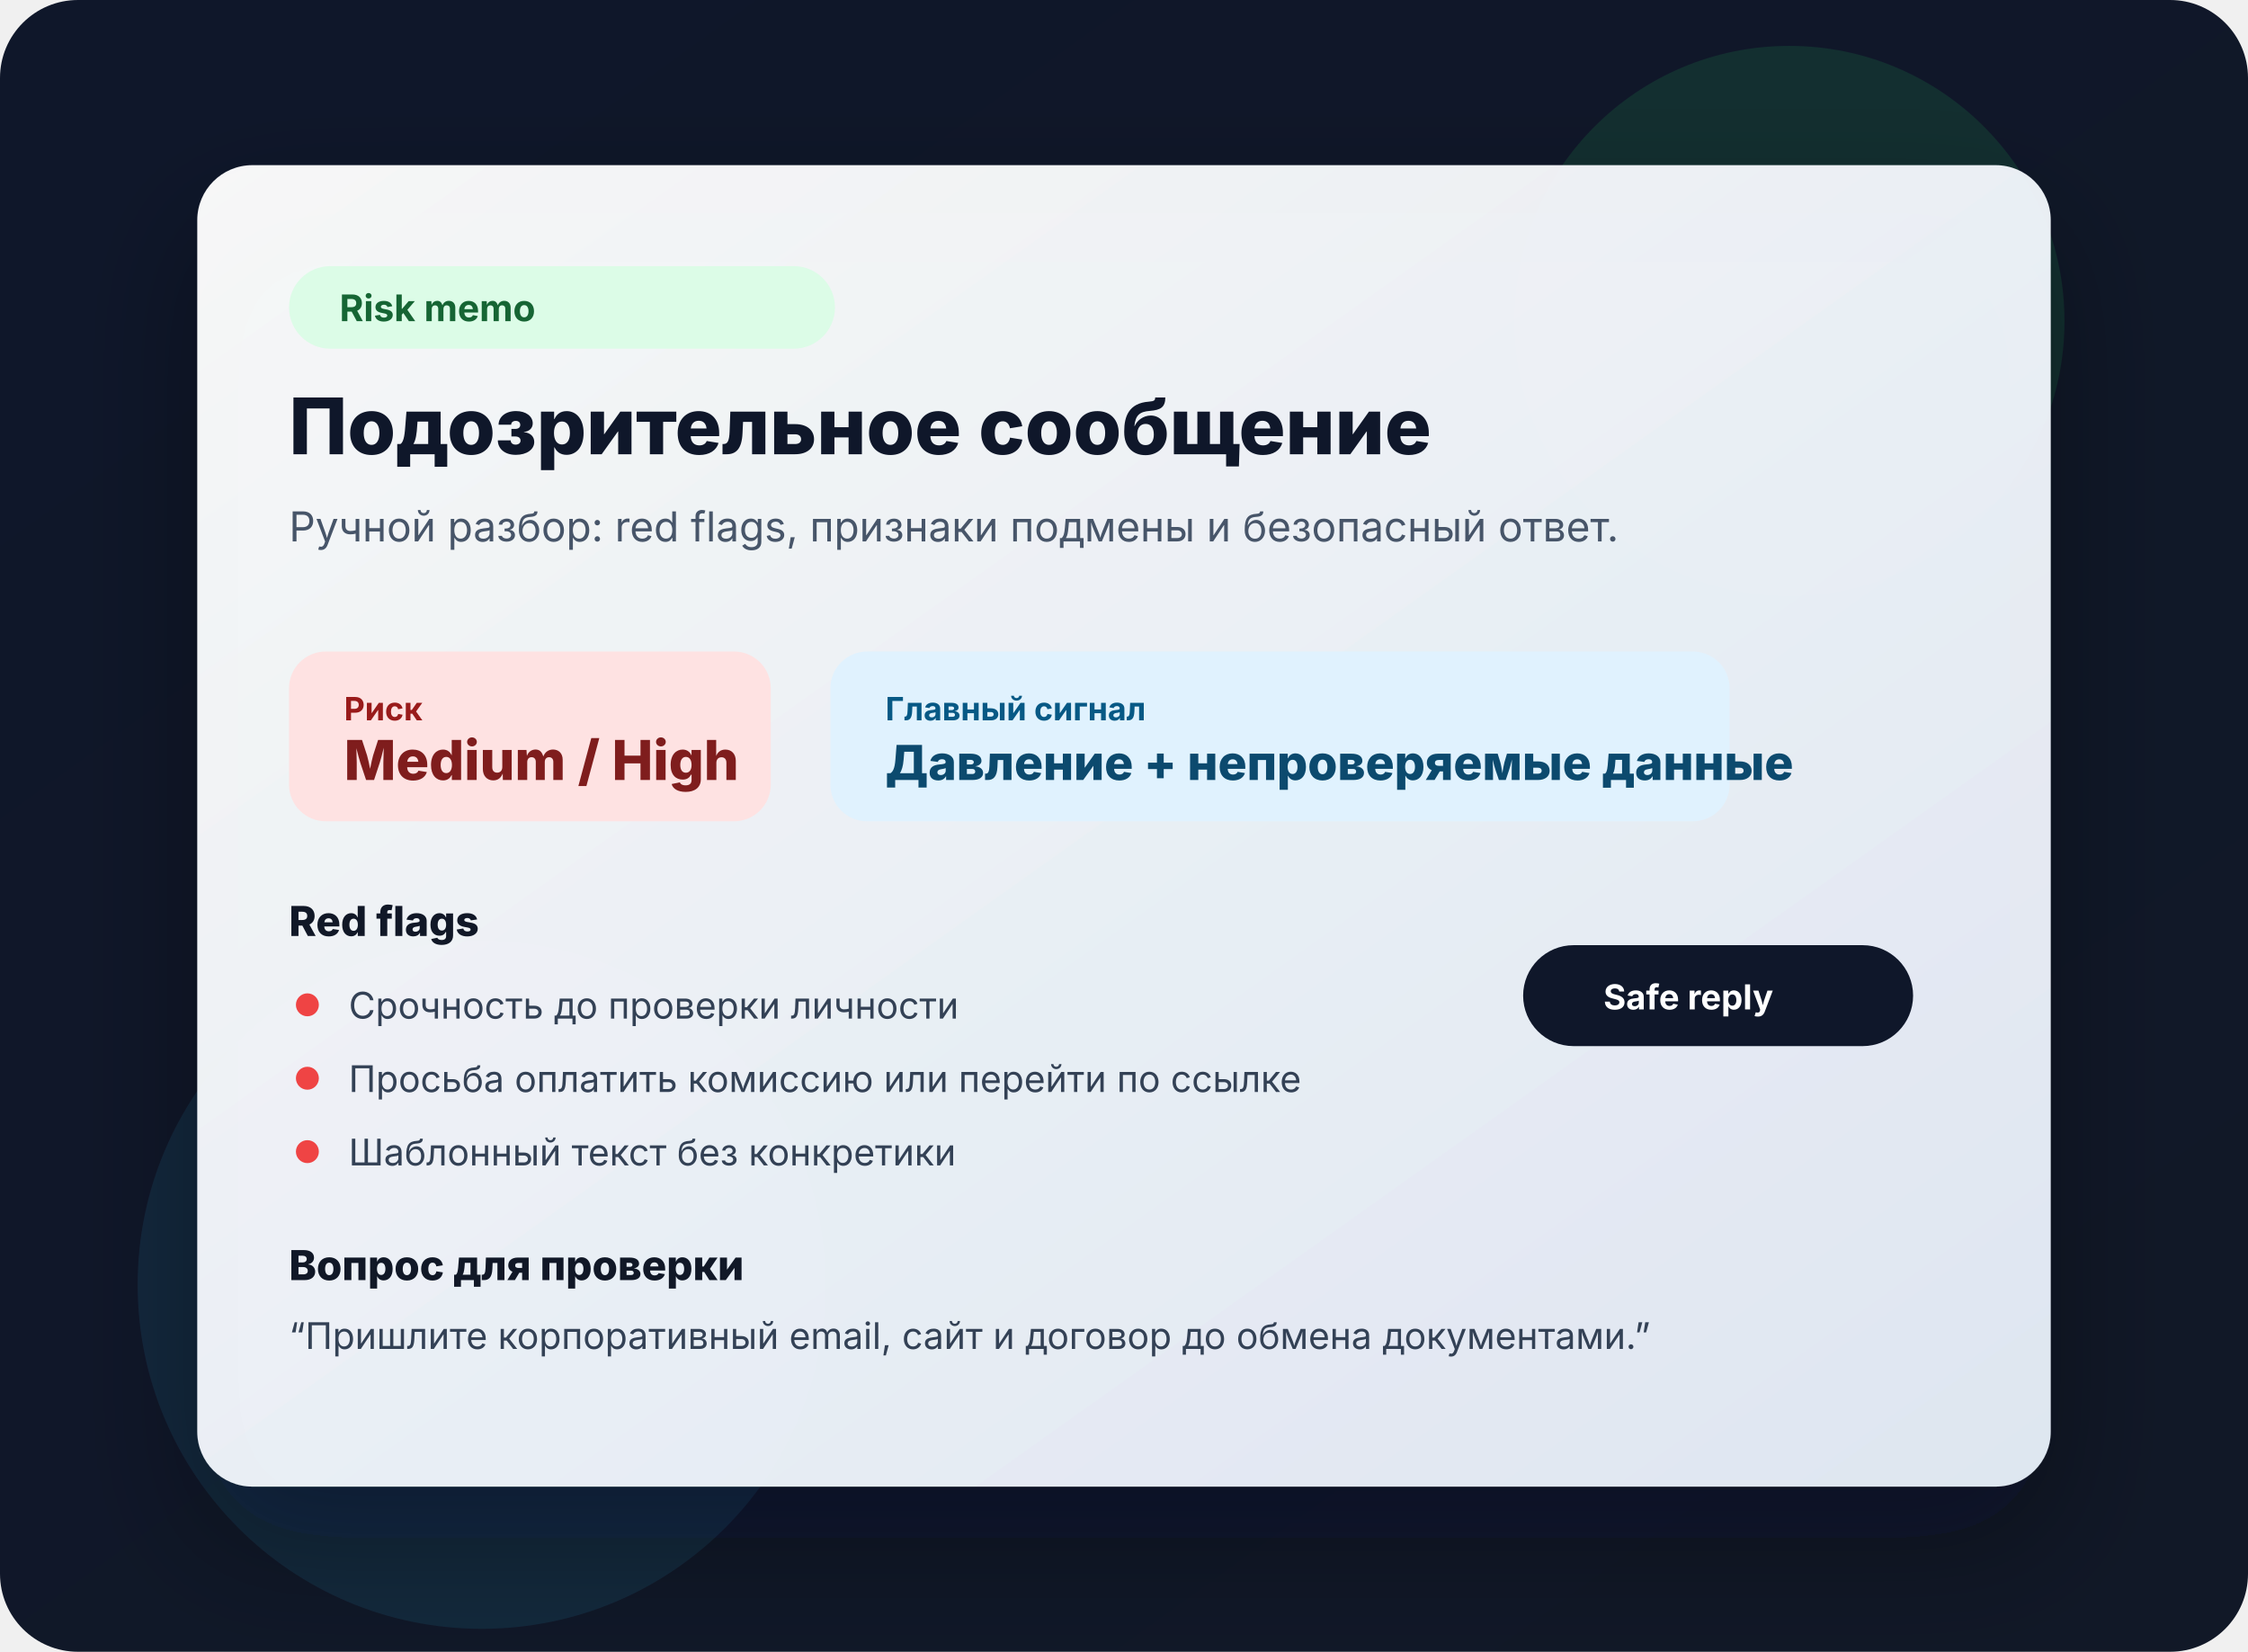
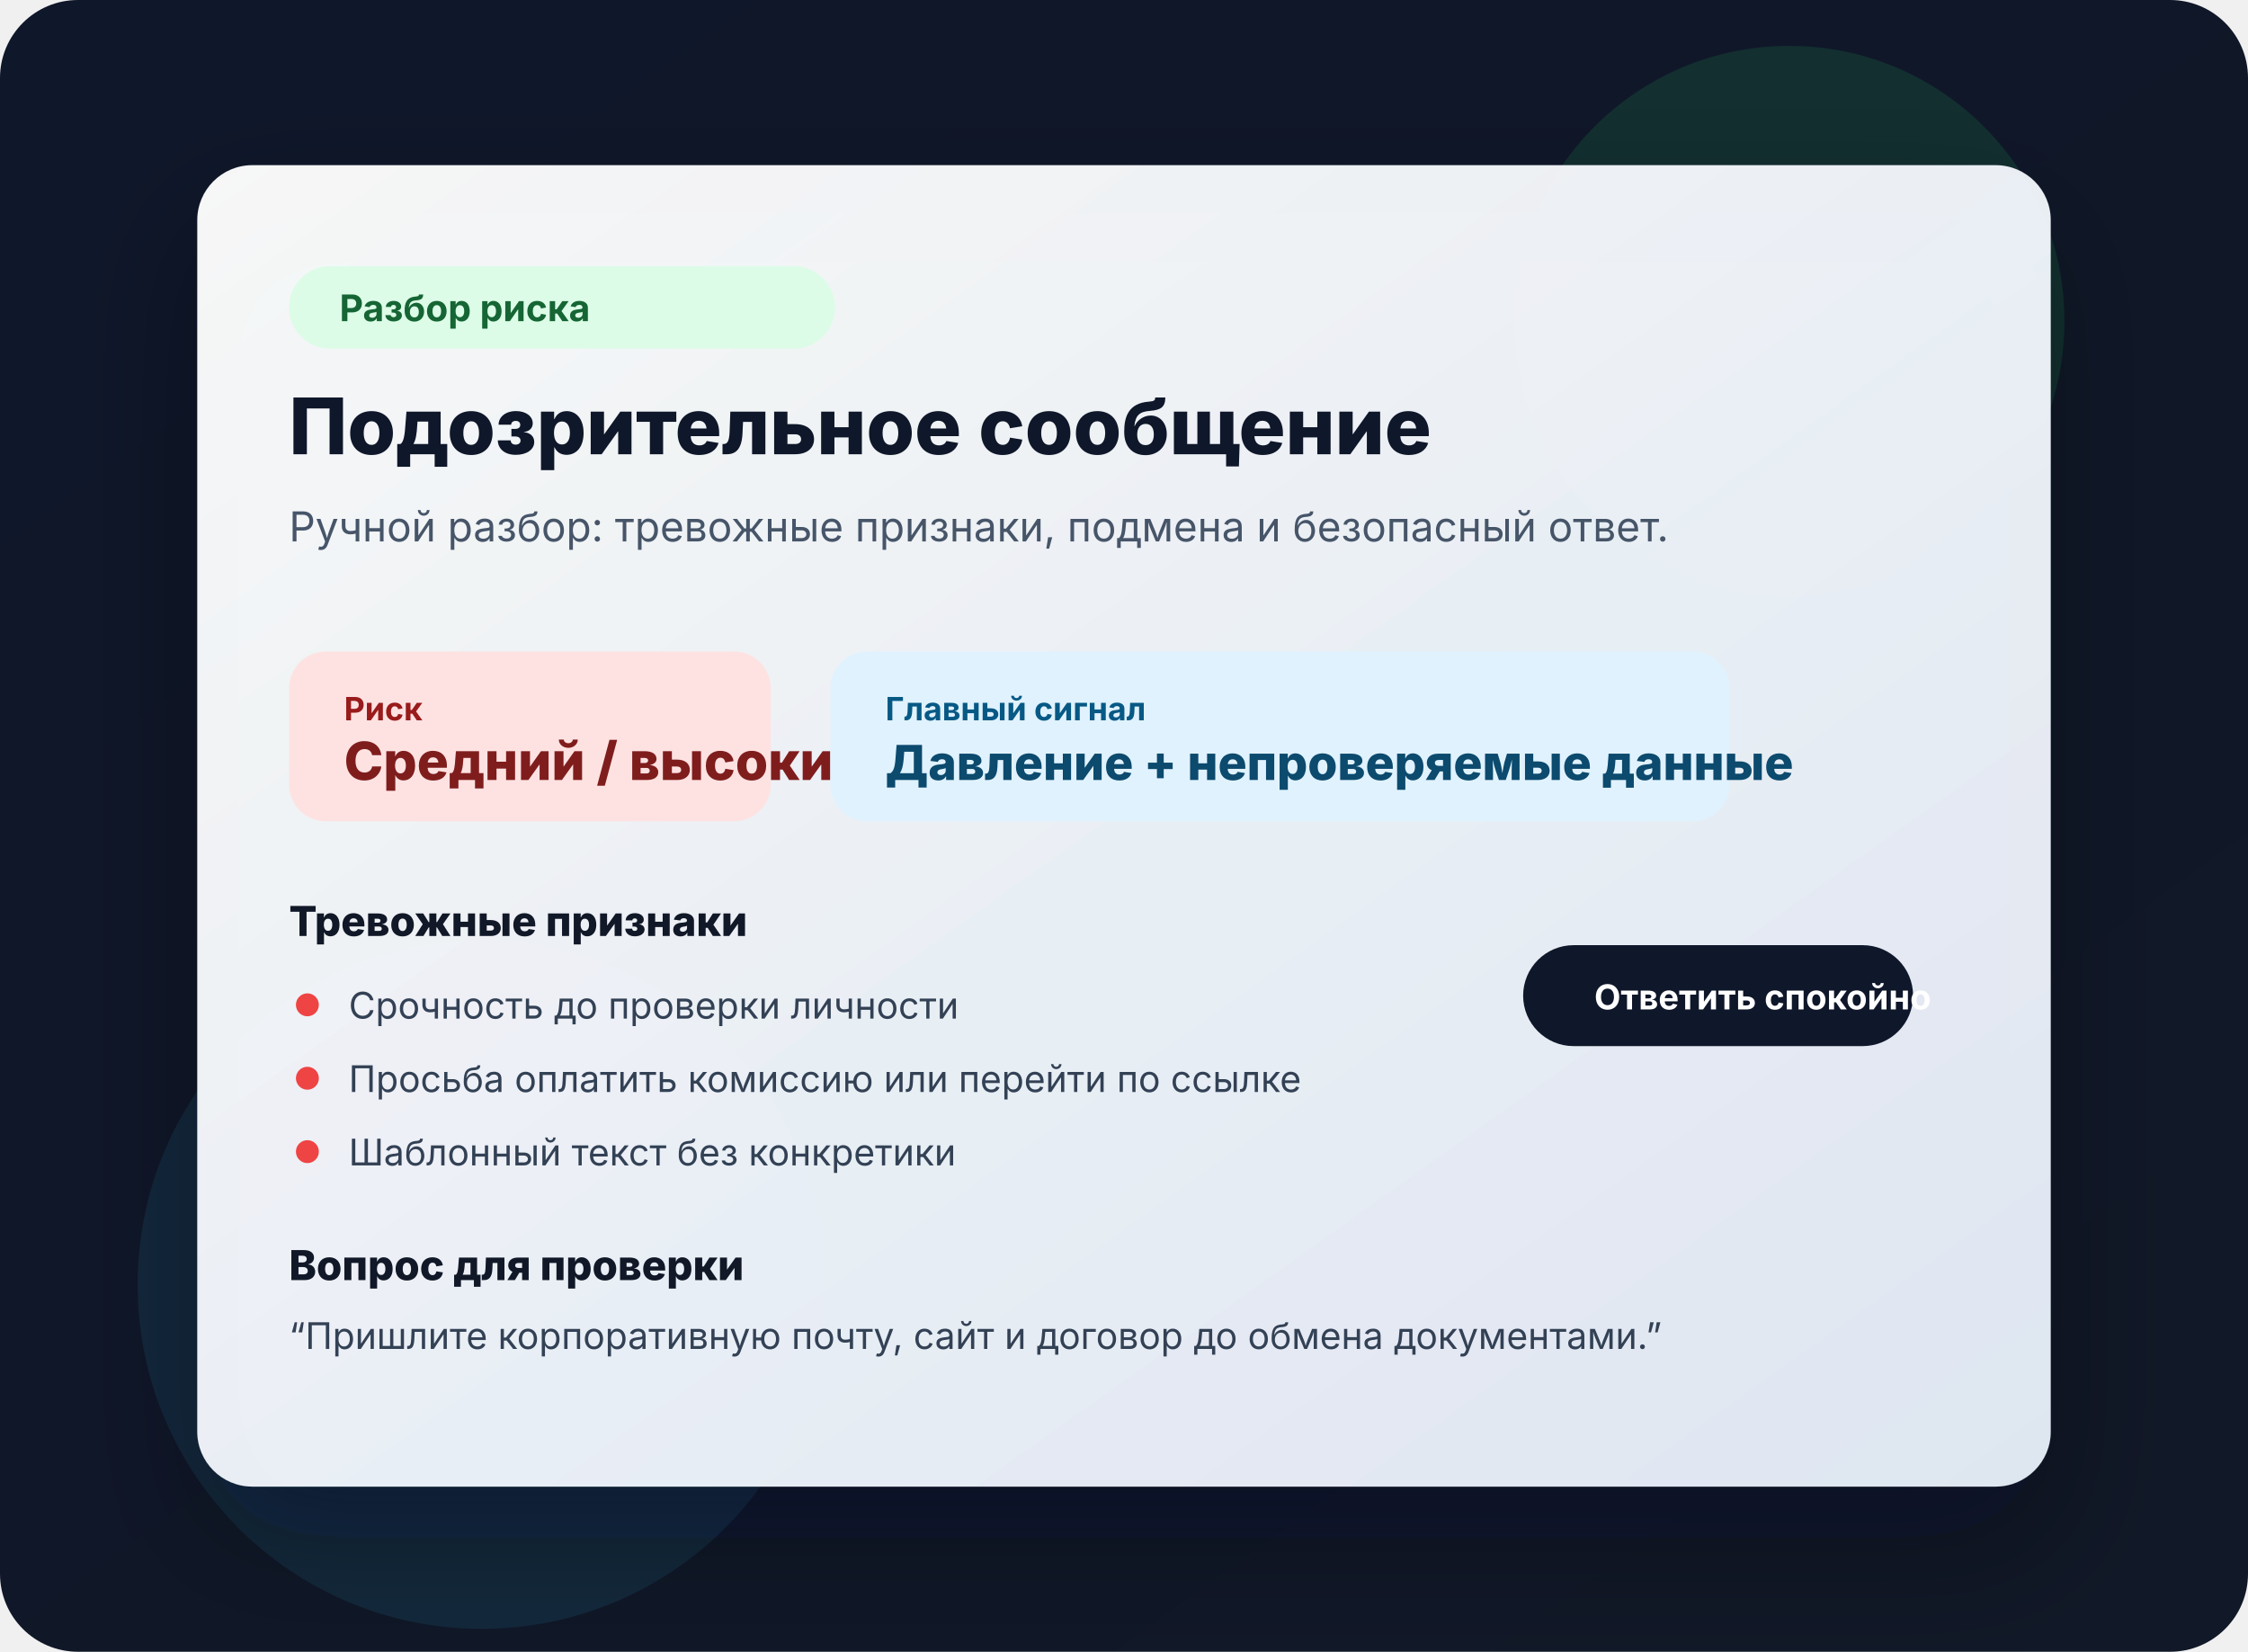
<svg xmlns="http://www.w3.org/2000/svg" width="980" height="720" viewBox="0 0 980 720" role="img" aria-labelledby="title desc">
  <defs>
    <linearGradient id="bg" x1="0" y1="0" x2="1" y2="1">
      <stop offset="0" stop-color="#0f172a" />
      <stop offset="1" stop-color="#111827" />
    </linearGradient>
    <linearGradient id="panel" x1="0" y1="0" x2="1" y2="1">
      <stop offset="0" stop-color="#ffffff" stop-opacity=".96" />
      <stop offset="1" stop-color="#e5edf8" stop-opacity=".96" />
    </linearGradient>
    <filter id="shadow" x="-20%" y="-20%" width="140%" height="140%">
      <feDropShadow dx="0" dy="24" stdDeviation="28" flood-color="#020617" flood-opacity=".35" />
    </filter>
  </defs>
  <rect width="980" height="720" rx="34" fill="url(#bg)" />
  <circle cx="780" cy="140" r="120" fill="#22c55e" opacity=".14" />
  <circle cx="210" cy="560" r="150" fill="#38bdf8" opacity=".10" />
  <g filter="url(#shadow)">
    <rect x="86" y="72" width="808" height="576" rx="24" fill="url(#panel)" />
  </g>
  <rect x="126" y="116" width="238" height="36" rx="18" fill="#dcfce7" />
-   <text x="148" y="140" font-family="Inter, Arial, sans-serif" font-size="16" font-weight="700" fill="#166534">Risk memo</text>
+   <text x="148" y="140" font-family="Inter, Arial, sans-serif" font-size="16" font-weight="700" fill="#166534">Разбор риска</text>
  <text x="126" y="198" font-family="Inter, Arial, sans-serif" font-size="34" font-weight="800" fill="#0f172a">Подозрительное сообщение</text>
-   <text x="126" y="236" font-family="Inter, Arial, sans-serif" font-size="18" fill="#475569">Ручной разбор: red flags, признаки подмены и безопасный ответ.</text>
+   <text x="126" y="236" font-family="Inter, Arial, sans-serif" font-size="18" fill="#475569">Ручной разбор: тревожные признаки, подмена и безопасный ответ.</text>
  <rect x="126" y="284" width="210" height="74" rx="16" fill="#fee2e2" />
  <text x="150" y="314" font-family="Inter, Arial, sans-serif" font-size="14" font-weight="700" fill="#991b1b">Риск</text>
-   <text x="150" y="340" font-family="Inter, Arial, sans-serif" font-size="24" font-weight="800" fill="#7f1d1d">Medium / High</text>
+   <text x="150" y="340" font-family="Inter, Arial, sans-serif" font-size="23" font-weight="800" fill="#7f1d1d">Средний / высокий</text>
  <rect x="362" y="284" width="392" height="74" rx="16" fill="#e0f2fe" />
  <text x="386" y="314" font-family="Inter, Arial, sans-serif" font-size="14" font-weight="700" fill="#075985">Главный сигнал</text>
  <text x="386" y="340" font-family="Inter, Arial, sans-serif" font-size="21" font-weight="800" fill="#0c4a6e">Давление + непроверяемые данные</text>
  <g font-family="Inter, Arial, sans-serif">
-     <text x="126" y="408" font-size="18" font-weight="800" fill="#111827">Red flags</text>
+     <text x="126" y="408" font-size="18" font-weight="800" fill="#111827">Тревожные признаки</text>
    <circle cx="134" cy="438" r="5" fill="#ef4444" />
    <text x="152" y="444" font-size="16" fill="#334155">Срочность до проверки личности</text>
    <circle cx="134" cy="470" r="5" fill="#ef4444" />
    <text x="152" y="476" font-size="16" fill="#334155">Просьба оплатить комиссию или перейти по ссылке</text>
    <circle cx="134" cy="502" r="5" fill="#ef4444" />
    <text x="152" y="508" font-size="16" fill="#334155">Шаблонный текст без конкретики</text>
    <text x="126" y="558" font-size="18" font-weight="800" fill="#111827">Вопрос для проверки</text>
-     <text x="126" y="588" font-size="16" fill="#334155">“Пришлите корпоративный email, сайт и договор до обмена документами.”</text>
+     <text x="126" y="588" font-size="16" fill="#334155">“Пришлите корпоративную почту, сайт и договор до обмена документами.”</text>
  </g>
  <rect x="664" y="412" width="170" height="44" rx="22" fill="#0f172a" />
-   <text x="699" y="440" font-family="Inter, Arial, sans-serif" font-size="15" font-weight="700" fill="#ffffff">Safe reply</text>
+   <text x="695" y="440" font-family="Inter, Arial, sans-serif" font-size="15" font-weight="700" fill="#ffffff">Ответить спокойно</text>
</svg>
